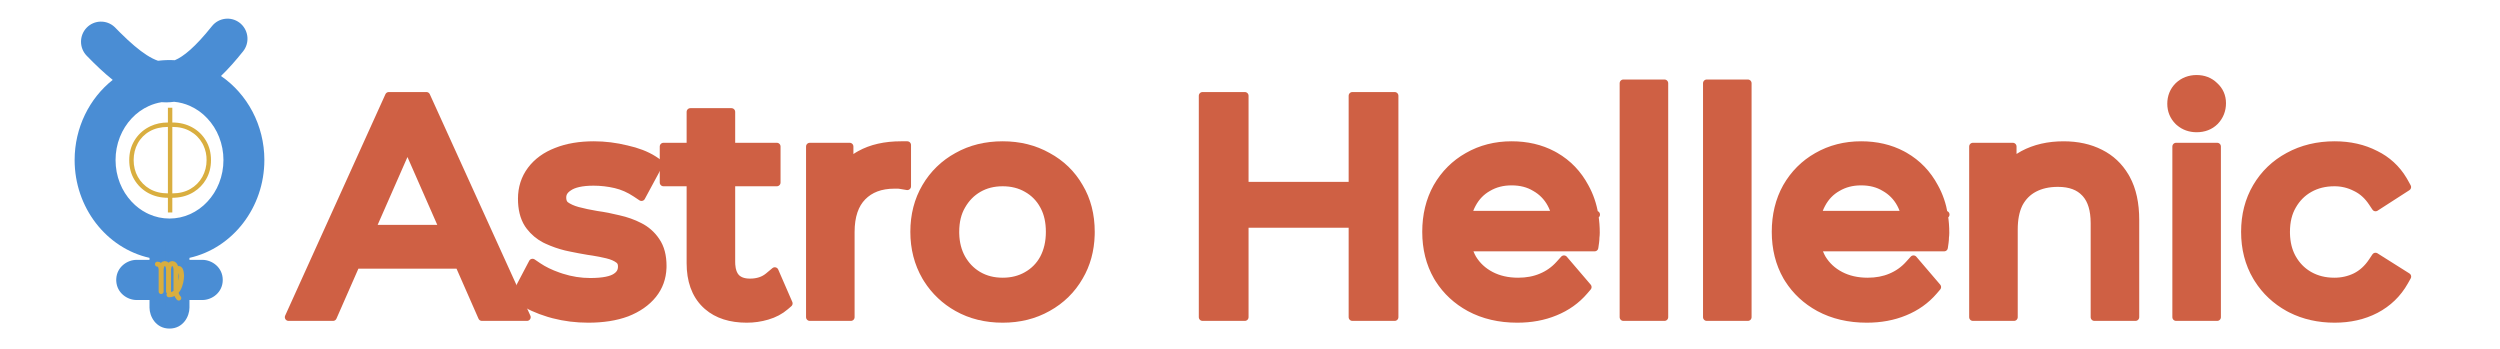
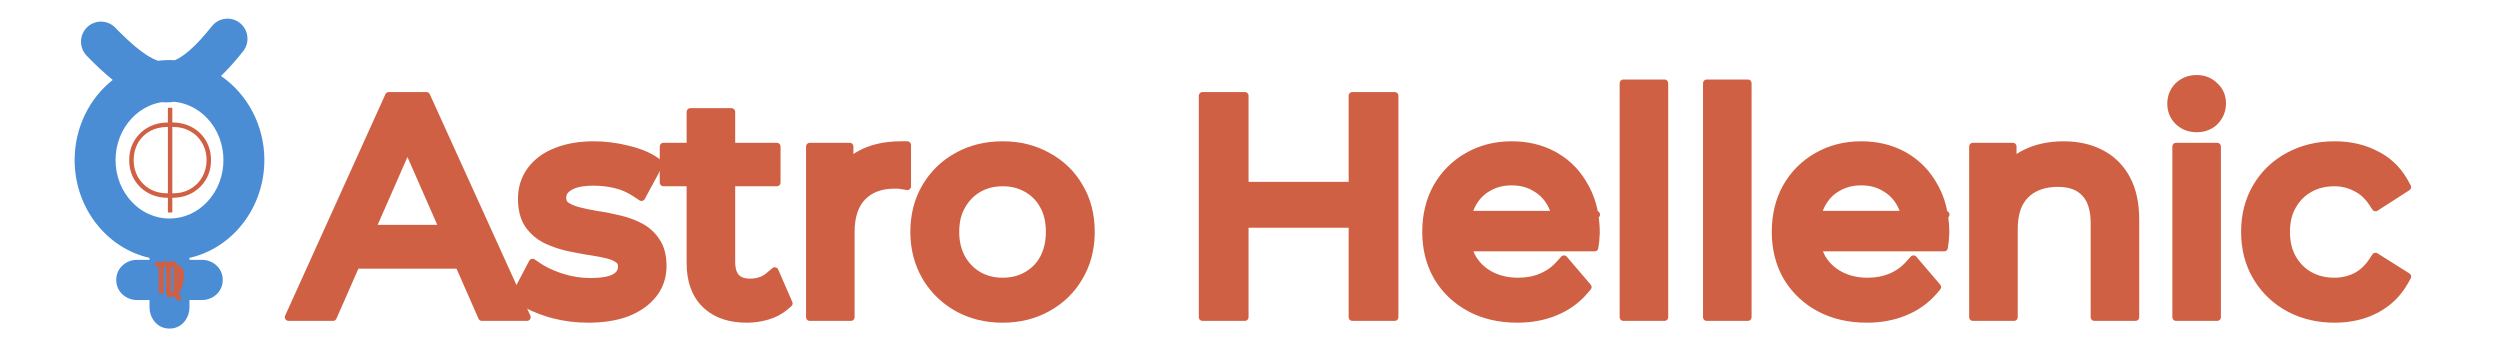
<svg xmlns="http://www.w3.org/2000/svg" fill="none" viewBox="0 0 402 56">
  <path fill="#4A8DD4" d="M35.93 25.737a10 10 0 0 0-.702-3.711v-.002a9.4 9.4 0 0 0-1.895-2.994 8.6 8.6 0 0 0-2.756-1.982v-.001A8 8 0 0 0 28 16.369a10 10 0 0 1-1.267.092 10 10 0 0 1-.754-.028 8 8 0 0 0-2.046.614 8.6 8.6 0 0 0-2.757 1.984h-.001a9.5 9.5 0 0 0-1.892 2.996h-.001a10 10 0 0 0-.7 3.71c0 1.299.237 2.544.7 3.712a9.5 9.5 0 0 0 1.895 2.995 8.7 8.7 0 0 0 2.378 1.801l.379.182a8 8 0 0 0 3.321.714 8 8 0 0 0 3.32-.713h.001a8.6 8.6 0 0 0 2.757-1.984l.001-.001a9.4 9.4 0 0 0 1.894-2.993 10 10 0 0 0 .701-3.713m6.58 0c0 7.604-5.07 14.162-12.043 15.727v.319h2.058c1.607 0 3.294 1.242 3.294 3.23 0 1.994-1.692 3.231-3.294 3.231h-2.058v1.234c0 1.366-.996 3.356-3.212 3.356-2.215 0-3.212-1.989-3.212-3.356v-1.234h-2.058c-1.548 0-3.188-1.16-3.289-3.046l-.005-.184.005-.184c.1-1.883 1.736-3.047 3.29-3.047h2.057v-.32C17.07 39.898 12 33.34 12 25.737c0-5.21 2.381-9.932 6.125-12.89-1.372-1.1-2.76-2.413-4.186-3.885a3.246 3.246 0 0 1 .006-4.518 3.2 3.2 0 0 1 4.472-.11l.121.117.745.756c1.696 1.69 3.105 2.878 4.318 3.655.7.448 1.297.735 1.813.909a15 15 0 0 1 2.7-.09c1.387-.583 3.262-2.087 5.966-5.473a3.2 3.2 0 0 1 4.439-.556l.132.106.123.11a3.246 3.246 0 0 1 .314 4.387c-1.17 1.465-2.348 2.807-3.557 3.964 4.232 2.89 6.98 7.921 6.98 13.518" />
  <path fill="#4A8DD4" d="M21.985 44.325h10.54c.416 0 .752.308.752.689s-.336.688-.752.688h-10.54c-.414 0-.752-.308-.752-.688s.338-.69.752-.69" />
  <path fill="#4A8DD4" d="M27.924 37.9v11.577c0 .45-.3.814-.669.814s-.669-.364-.669-.814V37.9z" />
  <path fill="#4A8DD4" d="M27.255 12.198c7.021 0 12.713 6.062 12.713 13.54s-5.692 13.538-12.713 13.538-12.712-6.06-12.712-13.539c0-7.477 5.691-13.54 12.712-13.54m-7.932 21.986a11.2 11.2 0 0 0 3.567 2.562 10.55 10.55 0 0 0 4.365.938 10.55 10.55 0 0 0 4.366-.938 11.2 11.2 0 0 0 3.566-2.562 12 12 0 0 0 2.405-3.797c.584-1.473.88-3.036.88-4.65 0-1.613-.296-3.178-.88-4.65a12 12 0 0 0-2.405-3.797 11.2 11.2 0 0 0-3.566-2.561 10.6 10.6 0 0 0-4.366-.938 10.55 10.55 0 0 0-4.365.938 11.2 11.2 0 0 0-3.567 2.56 12 12 0 0 0-2.403 3.799 12.5 12.5 0 0 0-.881 4.65c0 1.613.296 3.177.88 4.649a12 12 0 0 0 2.404 3.797" />
  <path fill="#4A8DD4" d="M36.067 5.794a.657.657 0 0 1 .942-.095.7.7 0 0 1 .092.97c-3.767 4.716-6.945 7.23-10.382 7.249-3.41.018-6.794-2.431-10.954-6.725a.703.703 0 0 1 0-.974.656.656 0 0 1 .947.002c4.178 4.31 7.204 6.335 10 6.32 2.77-.015 5.596-2.04 9.355-6.747" />
-   <path fill="#D9AE3F" d="M27.709 17.327v2.371q1.783.003 3.19.775a5.74 5.74 0 0 1 2.219 2.145q.81 1.366.81 3.134 0 1.753-.818 3.126a5.8 5.8 0 0 1-1.884 1.948l-.343.206c-.938.515-1.996.77-3.174.773v2.355h-.71v-2.355q-1.768-.002-3.174-.773a5.86 5.86 0 0 1-2.228-2.154q-.817-1.373-.817-3.126 0-1.76.826-3.134a5.86 5.86 0 0 1 2.236-2.145l.36-.184q1.272-.595 2.797-.59v-2.372zm-.71 3.082q-1.72.011-2.942.717a4.9 4.9 0 0 0-1.904 1.928q-.661 1.211-.662 2.698 0 1.479.678 2.69a5.1 5.1 0 0 0 1.913 1.936h-.001q1.236.714 2.918.717zm.71 10.686q1.682-.004 2.909-.717a5.05 5.05 0 0 0 1.913-1.929 5.5 5.5 0 0 0 .687-2.698 5.4 5.4 0 0 0-.512-2.382l-.158-.306a5 5 0 0 0-1.921-1.937h-.001q-1.235-.721-2.917-.718z" />
-   <path stroke="#D9AE3F" stroke-linecap="round" stroke-linejoin="round" stroke-width=".8" d="M28.749 47.933s-.448-.44-.448-1.056v-3.522s0-.969-.598-.969c-.597 0-.597.969-.597.969m0 0v3.522m0-3.522s-.006-.969-.598-.969c-.59 0-.597.969-.597.969m0 3.522v-3.522m0 0s0-.88-.597-.88M28.3 44.41s0-1.233.448-1.233.448 1.233.448 1.233-.075 2.994-2.017 2.994" />
+   <path fill="#CF6044" d="M27.709 17.327v2.371q1.783.003 3.19.775a5.74 5.74 0 0 1 2.219 2.145q.81 1.366.81 3.134 0 1.753-.818 3.126a5.8 5.8 0 0 1-1.884 1.948l-.343.206c-.938.515-1.996.77-3.174.773v2.355h-.71v-2.355q-1.768-.002-3.174-.773a5.86 5.86 0 0 1-2.228-2.154q-.817-1.373-.817-3.126 0-1.76.826-3.134a5.86 5.86 0 0 1 2.236-2.145l.36-.184q1.272-.595 2.797-.59v-2.372zm-.71 3.082q-1.72.011-2.942.717a4.9 4.9 0 0 0-1.904 1.928q-.661 1.211-.662 2.698 0 1.479.678 2.69a5.1 5.1 0 0 0 1.913 1.936h-.001q1.236.714 2.918.717zm.71 10.686q1.682-.004 2.909-.717a5.05 5.05 0 0 0 1.913-1.929 5.5 5.5 0 0 0 .687-2.698 5.4 5.4 0 0 0-.512-2.382l-.158-.306a5 5 0 0 0-1.921-1.937h-.001q-1.235-.721-2.917-.718z" />
+   <path stroke="#CF6044" stroke-linecap="round" stroke-linejoin="round" stroke-width=".8" d="M28.749 47.933s-.448-.44-.448-1.056v-3.522s0-.969-.598-.969c-.597 0-.597.969-.597.969m0 0v3.522m0-3.522s-.006-.969-.598-.969c-.59 0-.597.969-.597.969m0 3.522v-3.522m0 0s0-.88-.597-.88M28.3 44.41s0-1.233.448-1.233.448 1.233.448 1.233-.075 2.994-2.017 2.994" />
  <path fill="#CF6044" d="M375.409 50.288q-3.888 0-6.96-1.68-3.024-1.68-4.752-4.608t-1.728-6.72 1.728-6.72 4.752-4.56q3.072-1.68 6.96-1.68 3.456 0 6.144 1.392 2.736 1.344 4.224 4.032L382.273 32q-1.248-1.872-3.072-2.736a8.3 8.3 0 0 0-3.84-.912q-2.496 0-4.464 1.104t-3.12 3.12q-1.152 1.968-1.152 4.704t1.152 4.752 3.12 3.12 4.464 1.104q2.064 0 3.84-.864 1.824-.912 3.072-2.784l3.504 2.208q-1.488 2.64-4.224 4.08-2.688 1.392-6.144 1.392" />
  <path fill="#CF6044" d="M350.915 50V24.56h4.608V50zm2.304-30.336q-1.344 0-2.256-.864-.864-.864-.864-2.112 0-1.296.864-2.16.912-.864 2.256-.864t2.208.864q.912.816.912 2.064 0 1.296-.864 2.208-.864.864-2.256.864" />
  <path fill="#CF6044" d="M318.243 50V24.56h4.416v6.864l-.72-1.824q1.248-2.496 3.84-3.888t6.048-1.392q3.12 0 5.472 1.2 2.4 1.2 3.744 3.648t1.344 6.192V50h-4.608V35.888q0-3.696-1.824-5.568-1.776-1.872-5.04-1.872-2.448 0-4.272.96t-2.832 2.832q-.96 1.872-.96 4.656V50z" />
  <path fill="#CF6044" d="M300.18 50.288q-4.08 0-7.2-1.68-3.072-1.68-4.8-4.608-1.68-2.928-1.68-6.72t1.632-6.72q1.68-2.928 4.56-4.56 2.928-1.68 6.576-1.68 3.696 0 6.528 1.632t4.416 4.608q1.632 2.928 1.632 6.864 0 .288-.048.672 0 .384-.048.72H290.1v-3.312h19.248l-1.872 1.152q.048-2.448-1.008-4.368a7.5 7.5 0 0 0-2.928-2.976q-1.824-1.104-4.272-1.104-2.4 0-4.272 1.104-1.872 1.056-2.928 3.024-1.056 1.92-1.056 4.416v.768q0 2.544 1.152 4.56 1.2 1.968 3.312 3.072t4.848 1.104q2.256 0 4.08-.768a8.94 8.94 0 0 0 3.264-2.304l2.544 2.976q-1.728 2.016-4.32 3.072-2.544 1.056-5.712 1.056" />
  <path fill="#CF6044" d="M275.446 50V14.384h4.608V50z" />
  <path fill="#CF6044" d="M262.04 50V14.384h4.608V50z" />
  <path fill="#CF6044" d="M243.977 50.288q-4.08 0-7.2-1.68-3.072-1.68-4.8-4.608-1.68-2.928-1.68-6.72t1.632-6.72q1.68-2.928 4.56-4.56 2.928-1.68 6.576-1.68 3.696 0 6.528 1.632t4.416 4.608q1.632 2.928 1.632 6.864 0 .288-.048.672 0 .384-.048.72h-21.648v-3.312h19.248l-1.872 1.152q.048-2.448-1.008-4.368a7.5 7.5 0 0 0-2.928-2.976q-1.824-1.104-4.272-1.104-2.4 0-4.272 1.104-1.872 1.056-2.928 3.024-1.056 1.92-1.056 4.416v.768q0 2.544 1.152 4.56 1.2 1.968 3.312 3.072t4.848 1.104q2.256 0 4.08-.768a8.94 8.94 0 0 0 3.264-2.304l2.544 2.976q-1.728 2.016-4.32 3.072-2.544 1.056-5.712 1.056" />
  <path fill="#CF6044" d="M218.464 50V16.4h4.8V50zm-24.096 0V16.4h4.8V50zm4.32-14.976v-4.176h20.208v4.176z" />
  <path fill="#CF6044" d="M161.233 50.288q-3.84 0-6.816-1.68A12.5 12.5 0 0 1 149.713 44q-1.728-2.976-1.728-6.72 0-3.792 1.728-6.72a12.15 12.15 0 0 1 4.704-4.56q2.976-1.68 6.816-1.68 3.792 0 6.768 1.68 3.024 1.632 4.704 4.56 1.728 2.88 1.728 6.72 0 3.792-1.728 6.72-1.68 2.928-4.704 4.608-2.976 1.68-6.768 1.68m0-4.032q2.448 0 4.368-1.104a7.8 7.8 0 0 0 3.072-3.12q1.104-2.064 1.104-4.752 0-2.736-1.104-4.704a7.8 7.8 0 0 0-3.072-3.12q-1.92-1.104-4.368-1.104t-4.368 1.104-3.072 3.12q-1.152 1.968-1.152 4.704 0 2.688 1.152 4.752 1.152 2.016 3.072 3.12t4.368 1.104" />
  <path fill="#CF6044" d="M131.212 50V24.56h4.416v6.912l-.432-1.728q1.056-2.64 3.552-4.032t6.144-1.392v4.464a3.5 3.5 0 0 0-.576-.048h-.48q-3.696 0-5.856 2.208t-2.16 6.384V50z" />
  <path fill="#CF6044" d="M120.073 50.288q-3.84 0-5.952-2.064t-2.112-5.904V18.992h4.608v23.136q0 2.064 1.008 3.168 1.056 1.104 2.976 1.104 2.16 0 3.6-1.2l1.44 3.312q-1.056.912-2.544 1.344-1.44.432-3.024.432m-12.384-21.936V24.56h16.224v3.792z" />
  <path fill="#CF6044" d="M94.586 50.288q-3.168 0-6.048-.864-2.832-.864-4.464-2.112l1.92-3.648q1.632 1.104 4.032 1.872t4.896.768q3.216 0 4.608-.912 1.44-.912 1.44-2.544 0-1.2-.864-1.872t-2.304-1.008a32 32 0 0 0-3.12-.576 66 66 0 0 1-3.456-.672 15.4 15.4 0 0 1-3.168-1.152 6.25 6.25 0 0 1-2.304-2.064q-.864-1.344-.864-3.552 0-2.304 1.296-4.032t3.648-2.64q2.4-.96 5.664-.96 2.496 0 5.04.624 2.592.576 4.224 1.68l-1.968 3.648q-1.728-1.152-3.6-1.584a16.6 16.6 0 0 0-3.744-.432q-3.024 0-4.512 1.008-1.488.96-1.488 2.496 0 1.296.864 2.016.912.672 2.304 1.056 1.44.384 3.168.672 1.728.24 3.456.672 1.728.384 3.12 1.104a5.87 5.87 0 0 1 2.304 2.016q.912 1.296.912 3.456 0 2.304-1.344 3.984t-3.792 2.64q-2.448.912-5.856.912" />
  <path fill="#CF6044" d="m47.952 50 15.216-33.6h4.752L83.184 50h-5.04L64.56 19.088h1.92L52.896 50zm6.48-8.4 1.296-3.84H74.64l1.392 3.84z" />
  <path fill="#CF6044" stroke="#CF6044" stroke-width="1.2" stroke-linejoin="round" d="M366.625 37.28q0-2.565 1.013-4.455l.139-.249q1.08-1.89 2.877-2.978l.243-.142q1.968-1.104 4.464-1.104l.512.014a8.2 8.2 0 0 1 3.328.898q1.71.81 2.914 2.506l.158.23 3.504-2.256q-1.488-2.688-4.224-4.032-2.52-1.305-5.715-1.387l-.429-.005q-3.888 0-6.96 1.68-3.024 1.632-4.752 4.56l-.209.37q-1.519 2.795-1.519 6.35l.007.471q.1 3.505 1.721 6.249 1.728 2.928 4.752 4.608 2.88 1.575 6.478 1.673l.482.007q3.24 0 5.805-1.223l.339-.168q2.736-1.44 4.224-4.08l-3.504-2.209q-1.248 1.872-3.072 2.784a8.66 8.66 0 0 1-3.84.864v-1c1.23 0 2.358-.256 3.398-.76 1.042-.523 1.938-1.326 2.682-2.442l.54-.812 5.135 3.236-.468.829c-1.088 1.93-2.639 3.427-4.629 4.474l-.006.003c-1.953 1.011-4.163 1.504-6.604 1.504-2.569 0-4.917-.521-7.022-1.583l-.417-.22-.006-.003c-2.033-1.13-3.668-2.66-4.89-4.584l-.238-.39c-1.253-2.123-1.867-4.542-1.867-7.228s.614-5.105 1.867-7.228c1.245-2.11 2.964-3.758 5.139-4.932 2.209-1.207 4.695-1.8 7.434-1.8 2.433 0 4.636.49 6.584 1.494a10.5 10.5 0 0 1 4.449 4.082l.21.364.453.818-5.118 3.296-.546-.82c-.697-1.045-1.523-1.798-2.476-2.291l-.192-.095-.014-.007-.015-.008a7.3 7.3 0 0 0-3.383-.801c-1.511 0-2.827.333-3.974.976-1.149.645-2.061 1.553-2.741 2.744l-.005.01c-.662 1.13-1.016 2.516-1.016 4.198l.004.312c.038 1.441.346 2.674.895 3.723l.122.221c.638 1.117 1.478 1.985 2.528 2.62l.213.124c1.147.644 2.463.976 3.974.976v1l-.31-.004q-2.155-.06-3.905-.966l-.249-.134a8.1 8.1 0 0 1-2.973-2.872l-.147-.248q-1.08-1.89-1.147-4.413z" />
  <path fill="#CF6044" stroke="#CF6044" stroke-width="1.2" stroke-linejoin="round" d="M350.915 24.56V50h4.607V24.56zm5.424-7.968q0-1.248-.912-2.064-.756-.756-1.879-.85l-.329-.014q-1.344 0-2.256.864-.864.865-.864 2.16l.013.306q.095 1.05.851 1.806a3.1 3.1 0 0 0 1.927.85l.329.014q1.392 0 2.256-.864.864-.912.864-2.208M356.522 51h-6.607V23.56h6.607zm.817-34.408c0 1.11-.38 2.095-1.138 2.895l-.019.02c-.79.79-1.81 1.157-2.963 1.157-1.062 0-2.011-.328-2.79-.999l-.154-.139-.019-.02c-.768-.767-1.157-1.727-1.157-2.817 0-1.112.381-2.092 1.157-2.868l.019-.02c.808-.764 1.812-1.137 2.944-1.137 1.113 0 2.098.362 2.875 1.12.824.737 1.245 1.698 1.245 2.808" />
  <path fill="#CF6044" stroke="#CF6044" stroke-width="1.2" stroke-linejoin="round" d="M342.387 35.36q0-3.744-1.344-6.192t-3.744-3.648q-2.205-1.125-5.085-1.196l-.387-.004q-3.456 0-6.048 1.392l-.319.179q-1.715.999-2.801 2.513V24.56h-4.416V50h4.608V36.897q0-2.61.843-4.42l.117-.237q.945-1.755 2.607-2.709l.225-.123q1.824-.96 4.272-.96l.402.007q2.973.11 4.638 1.865l-.726.688c-.947-1-2.335-1.56-4.314-1.56-1.5 0-2.759.293-3.807.845-1.028.541-1.827 1.334-2.407 2.403l-.1.204c-.485 1.04-.75 2.36-.75 3.997V51h-6.608V23.56h6.416v2.354a11 11 0 0 1 1.647-1.083c1.897-1.019 4.081-1.51 6.521-1.51 2.21 0 4.195.424 5.927 1.308h-.001c1.674.839 3.003 2.089 3.976 3.724l.191.333c1 1.822 1.467 4.065 1.467 6.674V51h-6.608V35.888c0-2.168-.501-3.677-1.363-4.677l-.177-.193-.01-.01.726-.688q1.824 1.872 1.824 5.568V50h4.608z" />
  <path fill="#CF6044" stroke="#CF6044" stroke-width="1.2" stroke-linejoin="round" d="M285.5 37.28c0-2.675.577-5.087 1.759-7.207l.006-.01c1.207-2.105 2.855-3.755 4.934-4.933 2.115-1.212 4.479-1.81 7.07-1.81 2.452 0 4.673.509 6.637 1.55l.39.216c2.05 1.181 3.649 2.851 4.79 4.987.75 1.345 1.255 2.825 1.524 4.43h.272l-.249.153a18 18 0 0 1 .212 2.768l-.015.384a7 7 0 0 1-.037.368q-.003.404-.055.781l-.123.86h-20.31q.25.926.714 1.743c.702 1.15 1.668 2.05 2.92 2.706 1.246.65 2.699.99 4.385.99v1q-2.565 0-4.581-.97l-.266-.134q-2.112-1.104-3.313-3.072a8.7 8.7 0 0 1-1.072-3.264h20.656l.036-.348a6 6 0 0 0 .012-.372q.024-.192.036-.36l.013-.312q0-3.937-1.633-6.864-1.485-2.79-4.066-4.399l-.35-.209q-2.655-1.53-6.069-1.626l-.458-.006q-3.649 0-6.577 1.68l-.355.209q-2.63 1.605-4.204 4.35-1.632 2.93-1.633 6.721l.007.471q.099 3.505 1.674 6.249 1.728 2.928 4.799 4.608 2.925 1.575 6.694 1.673l.507.007q3.168 0 5.712-1.056 2.59-1.055 4.319-3.072l-2.544-2.976a8.94 8.94 0 0 1-3.264 2.304q-1.824.768-4.08.768v-1c1.389 0 2.615-.236 3.693-.69l.007-.004a7.94 7.94 0 0 0 2.904-2.05l.762-.841 3.283 3.839.555.651-.556.65c-1.262 1.471-2.835 2.587-4.702 3.347h-.001c-1.833.759-3.867 1.13-6.088 1.13-2.861 0-5.429-.59-7.675-1.8l-.005-.003c-2.063-1.128-3.717-2.659-4.942-4.586l-.24-.391-.007-.01c-1.216-2.121-1.812-4.537-1.812-7.218m14.072-9.068q2.258.065 3.968 1.1a7.5 7.5 0 0 1 2.929 2.976q.8 1.456.966 3.216h-16.352q.202-1.743.985-3.168 1.056-1.968 2.928-3.024 1.873-1.104 4.273-1.104zm-.303.996c-1.441 0-2.687.33-3.765.966l-.008.005-.009.004c-1.076.607-1.92 1.474-2.538 2.626l-.005.01a7.3 7.3 0 0 0-.662 1.685h13.977a7 7 0 0 0-.667-1.734 6.5 6.5 0 0 0-2.543-2.587l-.013-.007-.014-.008c-1.037-.628-2.277-.96-3.753-.96" />
  <path fill="#CF6044" stroke="#CF6044" stroke-width="1.2" stroke-linejoin="round" d="M275.446 14.384V50h4.608V14.384zM281.054 51h-6.608V13.384h6.608z" />
  <path fill="#CF6044" stroke="#CF6044" stroke-width="1.2" stroke-linejoin="round" d="M262.04 14.384V50h4.607V14.384zM267.647 51h-6.607V13.384h6.607z" />
  <path fill="#CF6044" stroke="#CF6044" stroke-width="1.2" stroke-linejoin="round" d="M229.297 37.28c0-2.675.577-5.087 1.759-7.207l.006-.01c1.207-2.105 2.855-3.755 4.934-4.933 2.115-1.212 4.479-1.81 7.069-1.81 2.453 0 4.674.509 6.638 1.55l.39.216c2.05 1.181 3.649 2.851 4.79 4.987.749 1.345 1.254 2.825 1.524 4.43h.272l-.249.153a18 18 0 0 1 .212 2.768l-.015.384a9 9 0 0 1-.037.368q-.003.404-.055.781l-.123.86h-20.31q.25.926.713 1.743c.703 1.15 1.669 2.05 2.921 2.706 1.245.65 2.698.99 4.385.99v1q-2.565 0-4.581-.97l-.267-.134q-2.112-1.104-3.312-3.072a8.7 8.7 0 0 1-1.072-3.264h20.656l.036-.348a6 6 0 0 0 .012-.372q.024-.192.036-.36l.013-.312q0-3.937-1.633-6.864-1.485-2.79-4.067-4.399l-.349-.209q-2.655-1.53-6.07-1.626l-.458-.006q-3.648 0-6.576 1.68l-.355.209q-2.63 1.605-4.204 4.35-1.632 2.93-1.633 6.721l.007.471q.098 3.505 1.674 6.249 1.727 2.928 4.799 4.608 2.925 1.575 6.694 1.673l.507.007q3.167 0 5.711-1.056 2.592-1.055 4.32-3.072l-2.544-2.976a8.94 8.94 0 0 1-3.264 2.304q-1.824.768-4.08.768v-1c1.389 0 2.615-.236 3.692-.69l.008-.004a7.94 7.94 0 0 0 2.904-2.05l.762-.841 3.283 3.839.555.651-.556.65c-1.262 1.471-2.835 2.587-4.703 3.347h-.001c-1.832.759-3.866 1.13-6.087 1.13-2.861 0-5.429-.59-7.675-1.8l-.005-.003c-2.064-1.128-3.717-2.659-4.943-4.586l-.239-.391-.007-.01c-1.217-2.121-1.812-4.537-1.812-7.218m14.072-9.068q2.258.065 3.968 1.1a7.5 7.5 0 0 1 2.929 2.976q.8 1.456.965 3.216H234.88q.202-1.743.985-3.168 1.056-1.968 2.928-3.024 1.872-1.104 4.272-1.104zm-.304.996c-1.44 0-2.686.33-3.764.966l-.008.005-.009.004c-1.076.607-1.92 1.474-2.538 2.626l-.005.01a7.2 7.2 0 0 0-.662 1.685h13.977a7 7 0 0 0-.667-1.734 6.5 6.5 0 0 0-2.543-2.587l-.013-.007-.014-.008c-1.037-.628-2.277-.96-3.754-.96" />
  <path fill="#CF6044" stroke="#CF6044" stroke-width="1.2" stroke-linejoin="round" d="M199.168 16.4h-4.8V50h4.8V35.024h19.296V50h4.8V16.4h-4.8v14.448h-19.296zM224.264 51h-6.8V36.024h-17.296V51h-6.8V15.4h6.8v14.448h17.296V15.4h6.8z" />
  <path fill="#CF6044" stroke="#CF6044" stroke-width="1.2" stroke-linejoin="round" d="M174.433 37.28q0-3.84-1.728-6.72-1.68-2.928-4.704-4.56-2.79-1.575-6.298-1.674l-.471-.006q-3.839 0-6.815 1.68a12.15 12.15 0 0 0-4.704 4.56l-.209.37q-1.52 2.795-1.52 6.35l.007.465q.102 3.465 1.722 6.255a12.5 12.5 0 0 0 4.704 4.608q2.79 1.575 6.339 1.673l.476.007q3.792 0 6.769-1.68 3.024-1.68 4.704-4.608 1.62-2.745 1.721-6.249zm-5.657 0c0-1.583-.299-2.905-.86-3.999l-.115-.216-.005-.008a6.8 6.8 0 0 0-2.685-2.729l-.008-.005c-1.113-.64-2.395-.971-3.871-.971s-2.756.331-3.869.971c-1.118.643-2.018 1.552-2.702 2.75l-.005.008c-.662 1.13-1.015 2.517-1.015 4.2l.004.305c.041 1.511.387 2.82 1.016 3.95.642 1.123 1.472 1.991 2.495 2.625l.207.124c1.113.64 2.394.97 3.869.97v1q-2.294 0-4.126-.969l-.241-.134q-1.8-1.035-2.926-2.872l-.146-.248q-1.08-1.935-1.147-4.419l-.005-.333q0-2.565 1.012-4.455l.14-.249q1.08-1.89 2.835-2.978l.237-.142q1.92-1.104 4.367-1.104t4.369 1.104a7.8 7.8 0 0 1 3.072 3.12q1.103 1.968 1.103 4.704l-.004.333q-.064 2.485-1.099 4.42a7.8 7.8 0 0 1-3.072 3.12q-1.92 1.103-4.369 1.103v-1c1.476 0 2.758-.331 3.871-.97l.008-.006a6.8 6.8 0 0 0 2.685-2.728c.644-1.209.98-2.624.98-4.272m6.65.5c-.072 2.482-.684 4.73-1.855 6.717-1.213 2.114-2.914 3.78-5.085 4.985h-.001c-2.148 1.21-4.574 1.806-7.253 1.806-2.71 0-5.155-.595-7.307-1.81a13.5 13.5 0 0 1-4.835-4.58l-.238-.39-.004-.006c-1.248-2.15-1.864-4.566-1.864-7.222 0-2.685.615-5.105 1.868-7.228a13.15 13.15 0 0 1 5.084-4.929c2.149-1.21 4.59-1.803 7.296-1.803 2.681 0 5.11.595 7.26 1.809h-.001c2.164 1.171 3.861 2.813 5.071 4.917 1.258 2.096 1.871 4.52 1.871 7.234z" />
  <path fill="#CF6044" stroke="#CF6044" stroke-width="1.2" stroke-linejoin="round" d="M131.212 24.56V50h4.607V37.328q0-3.916 1.899-6.1l.261-.284q2.026-2.07 5.401-2.2l.456-.008h.479q.288 0 .577.048V24.32q-3.648 0-6.144 1.392l-.307.179a7.74 7.74 0 0 0-2.813 2.934V24.56zm5.416 1.43a9.3 9.3 0 0 1 1.633-1.151c1.848-1.031 4.074-1.519 6.631-1.519h1v6.645l-1.164-.195a3 3 0 0 0-.207-.026l-.206-.008h-.479c-2.252 0-3.926.665-5.142 1.908-1.2 1.227-1.875 3.068-1.875 5.684V51h-6.607V23.56h6.416z" />
  <path fill="#CF6044" stroke="#CF6044" stroke-width="1.2" stroke-linejoin="round" d="M116.617 42.128V28.352h7.296V24.56h-7.296v-5.568h-4.608v5.568h-4.321v3.792h4.321V42.32l.008.473q.124 3.495 2.104 5.43 1.98 1.936 5.479 2.057l.472.008q1.584 0 3.025-.432 1.488-.432 2.544-1.344l-1.44-3.312q-1.44 1.2-3.6 1.2v-1c1.243 0 2.206-.34 2.96-.968l1.025-.855 2.266 5.211-.558.48c-.824.712-1.804 1.224-2.919 1.547a11.5 11.5 0 0 1-3.303.473c-2.568 0-4.72-.65-6.335-2.057l-.315-.291c-1.654-1.616-2.413-3.875-2.413-6.62V29.352h-4.321V23.56h4.321v-5.568h6.608v5.568h7.296v5.792h-7.296v12.776l.014.437c.062.966.335 1.614.722 2.044.469.488 1.17.791 2.248.791v1l-.237-.005q-1.749-.065-2.739-1.1-.945-1.034-1.004-2.913z" />
  <path fill="#CF6044" stroke="#CF6044" stroke-width="1.2" stroke-linejoin="round" d="m85.629 42.21.925.626c.867.586 1.934 1.11 3.215 1.56l.562.188q2.252.72 4.59.72v1q-2.183 0-4.294-.588l-.602-.18q-2.4-.768-4.03-1.872l-1.92 3.648q1.63 1.248 4.463 2.112 2.52.756 5.26.85l.788.014q3.408 0 5.855-.912 2.295-.9 3.621-2.433l.171-.207q1.26-1.575 1.339-3.699l.006-.285q0-2.16-.912-3.456a5.8 5.8 0 0 0-1.953-1.827l-.351-.189q-1.218-.63-2.693-1.003l-.427-.101a33 33 0 0 0-3.456-.672 36 36 0 0 1-2.43-.486l-.738-.186q-1.218-.336-2.068-.892l-.236-.164q-.756-.63-.851-1.7l-.013-.316q0-1.536 1.487-2.496 1.49-1.008 4.513-1.008l.468.007a16.7 16.7 0 0 1 3.276.425q1.872.433 3.6 1.585l1.968-3.649q-1.632-1.104-4.224-1.68a21.3 21.3 0 0 0-4.415-.614l-.625-.01q-3.264 0-5.664.96l-.29.117q-2.143.903-3.358 2.523-1.296 1.728-1.296 4.032l.013.538q.095 1.838.85 3.014a6.25 6.25 0 0 0 2.305 2.064q1.44.72 3.168 1.152a66 66 0 0 0 3.456.672 32 32 0 0 1 3.12.576q1.44.336 2.303 1.008.864.671.865 1.872 0 1.631-1.44 2.544-1.392.912-4.608.912v-1c2.101 0 3.387-.308 4.06-.748l.006-.004.007-.005c.686-.435.975-.972.975-1.7 0-.46-.131-.76-.37-.989l-.108-.092c-.43-.334-1.052-.622-1.918-.825h-.007a29 29 0 0 0-2.2-.435l-.823-.123-.013-.002-.013-.003a67 67 0 0 1-2.632-.493l-.877-.189-.026-.006a16.7 16.7 0 0 1-2.981-1.04l-.392-.187-.011-.006-.012-.007a7.3 7.3 0 0 1-2.402-2.023l-.268-.375-.004-.007c-.712-1.108-1.023-2.5-1.023-4.093 0-1.737.493-3.295 1.496-4.632.994-1.325 2.374-2.308 4.087-2.972 1.742-.695 3.758-1.028 6.025-1.028q2.623 0 5.278.653c1.689.377 3.137.925 4.314 1.67l.232.153.749.507-2.919 5.41-.913-.608c-1.059-.707-2.149-1.184-3.27-1.443a15.6 15.6 0 0 0-3.519-.406c-1.938 0-3.203.33-3.951.836l-.01.007-.008.006c-.758.488-1.03 1.027-1.03 1.655l.008.22c.04.476.214.783.475 1.008.483.35 1.123.652 1.95.88q1.383.369 3.066.65 1.77.246 3.534.688 1.825.406 3.337 1.186a6.87 6.87 0 0 1 2.677 2.35c.753 1.08 1.08 2.447 1.08 4.01l-.006.325c-.06 1.614-.575 3.055-1.557 4.283-1.028 1.284-2.449 2.257-4.208 2.947l-.008.003-.008.003c-1.772.66-3.848.975-6.205.975q-2.894 0-5.574-.693l-.761-.213-.005-.001c-1.834-.56-3.362-1.253-4.547-2.103l-.232-.172-.671-.512z" />
  <path fill="#CF6044" stroke="#CF6044" stroke-width="1.2" stroke-linejoin="round" d="M68.565 15.4 84.736 51h-7.245L73.8 42.6H57.24L53.55 51H46.4l15.856-35.013.266-.587zm-5.397 1L47.952 50h4.945l3.69-8.4h17.865l3.692 8.4h5.04L67.92 16.4zm9.597 21.36h-14.49l7.244-16.487zm-12.958-1h11.426L65.52 23.758z" />
</svg>
